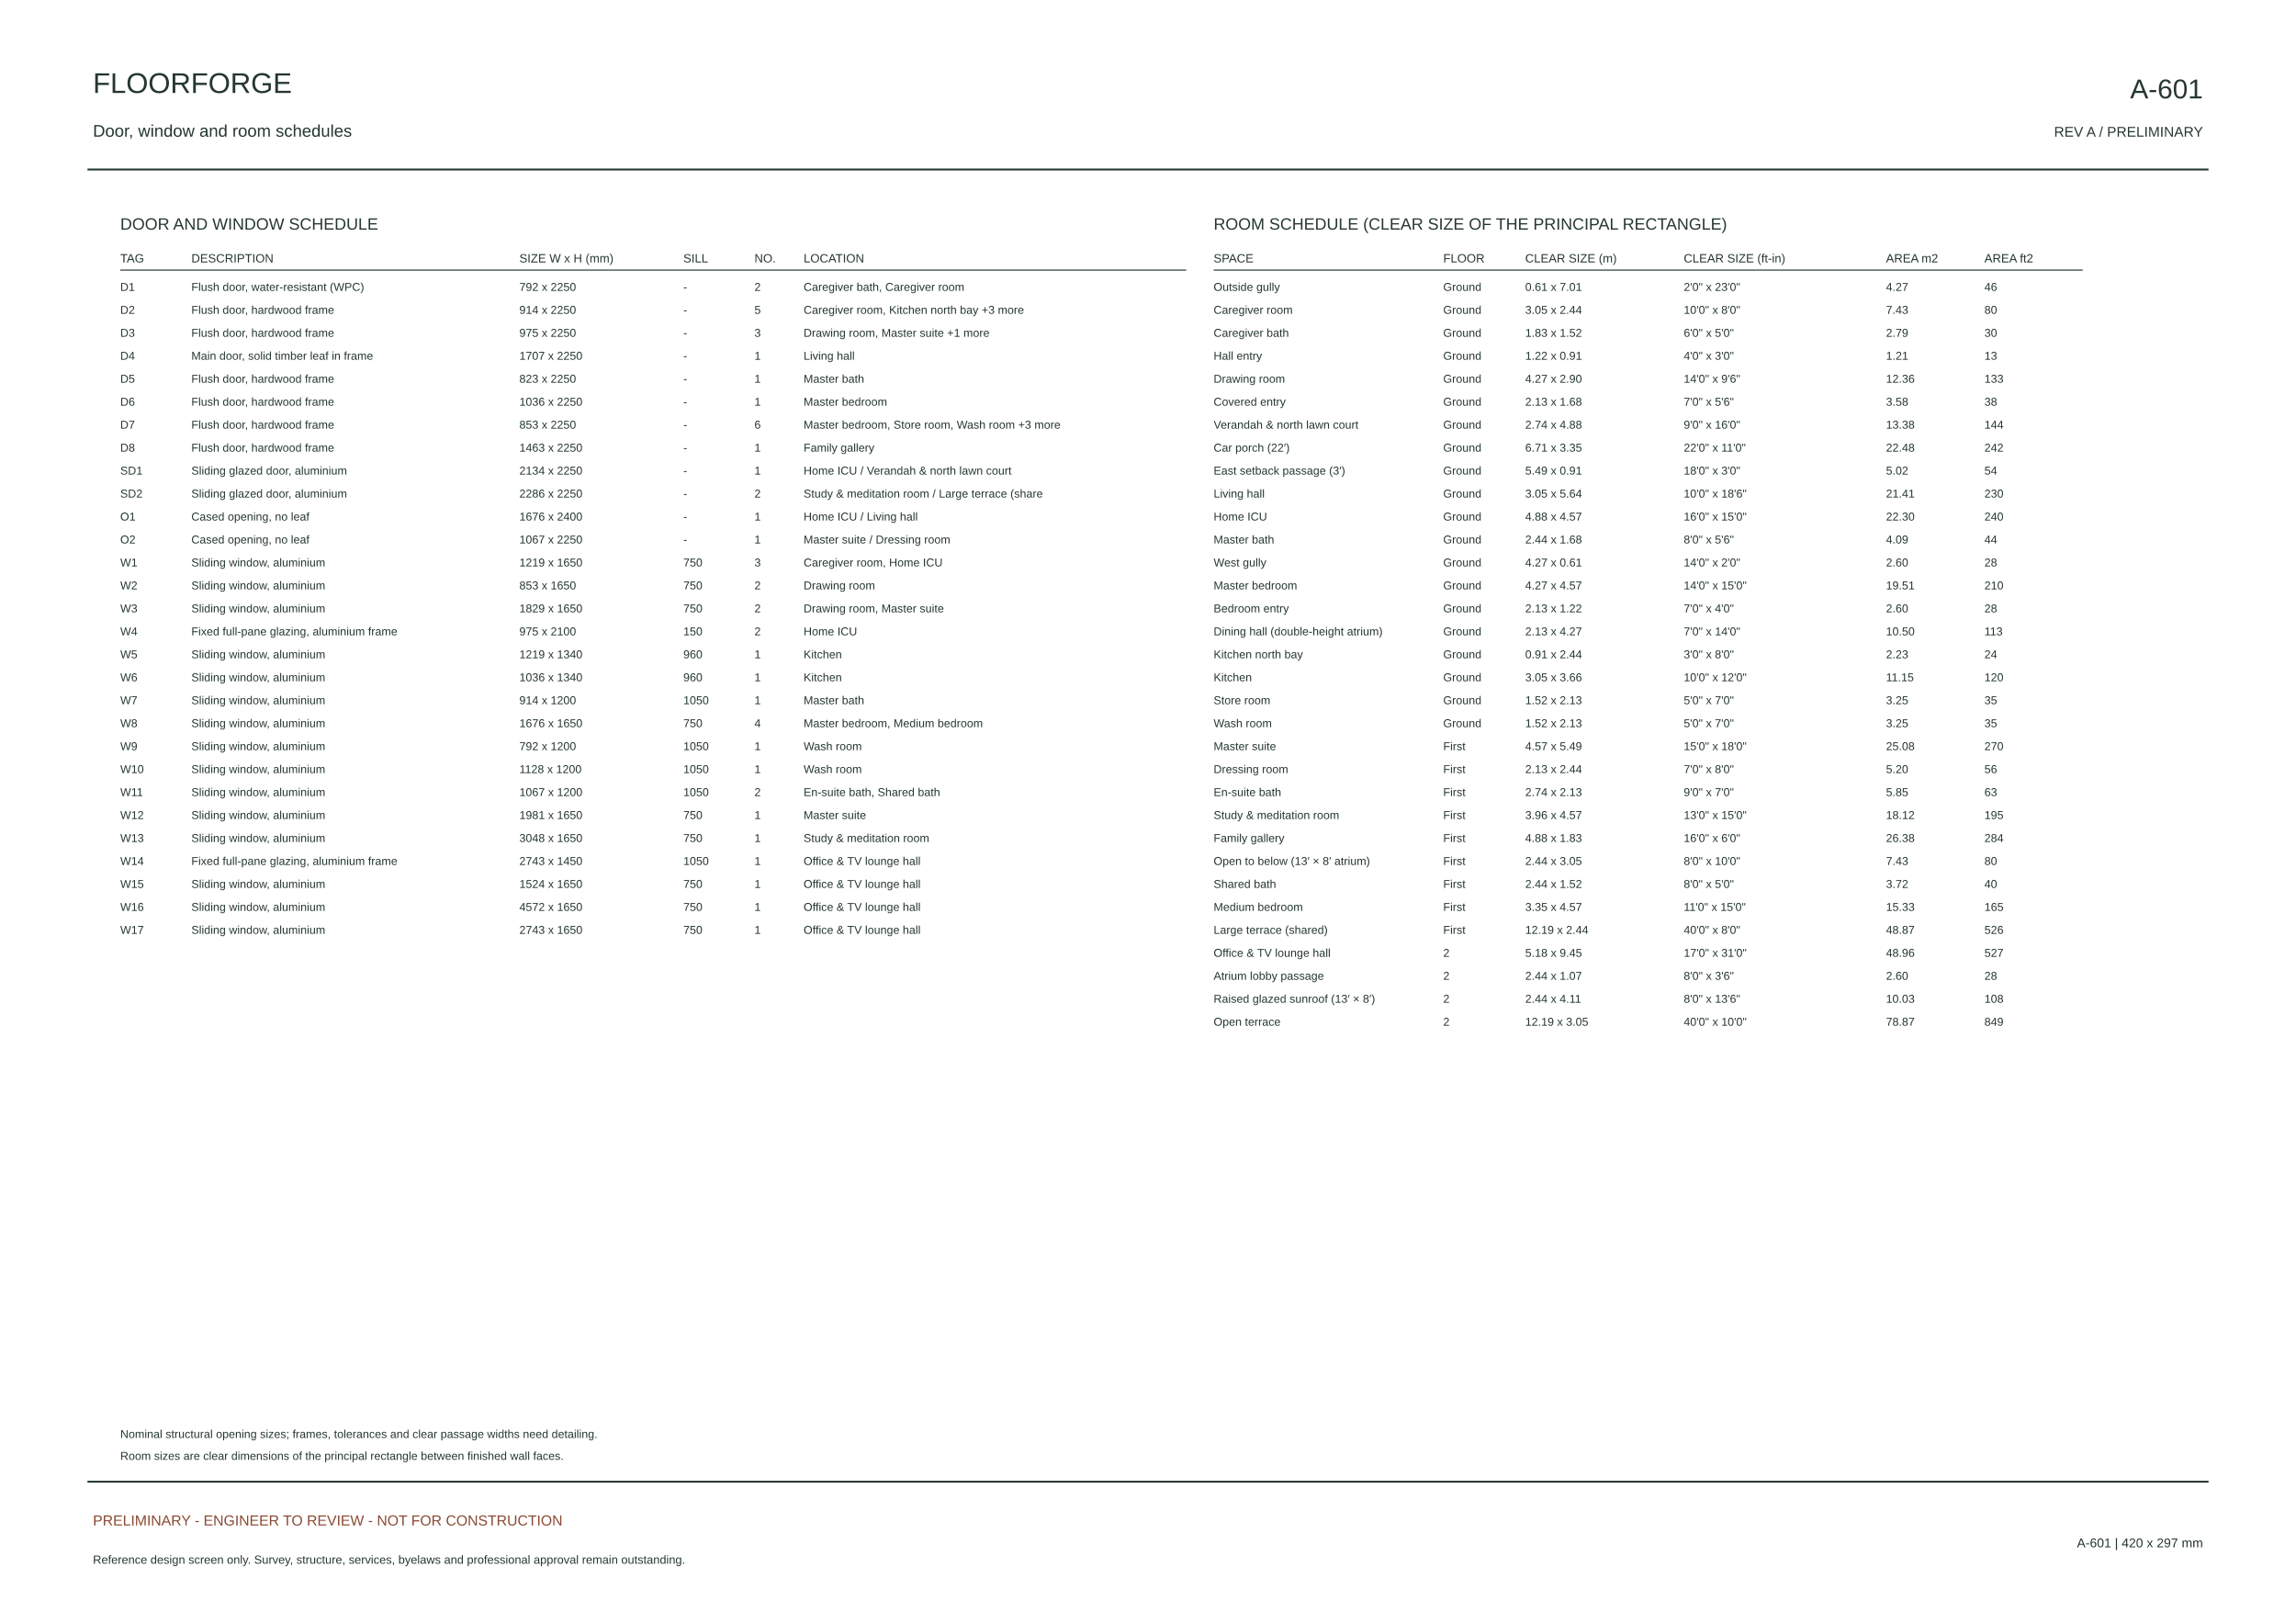
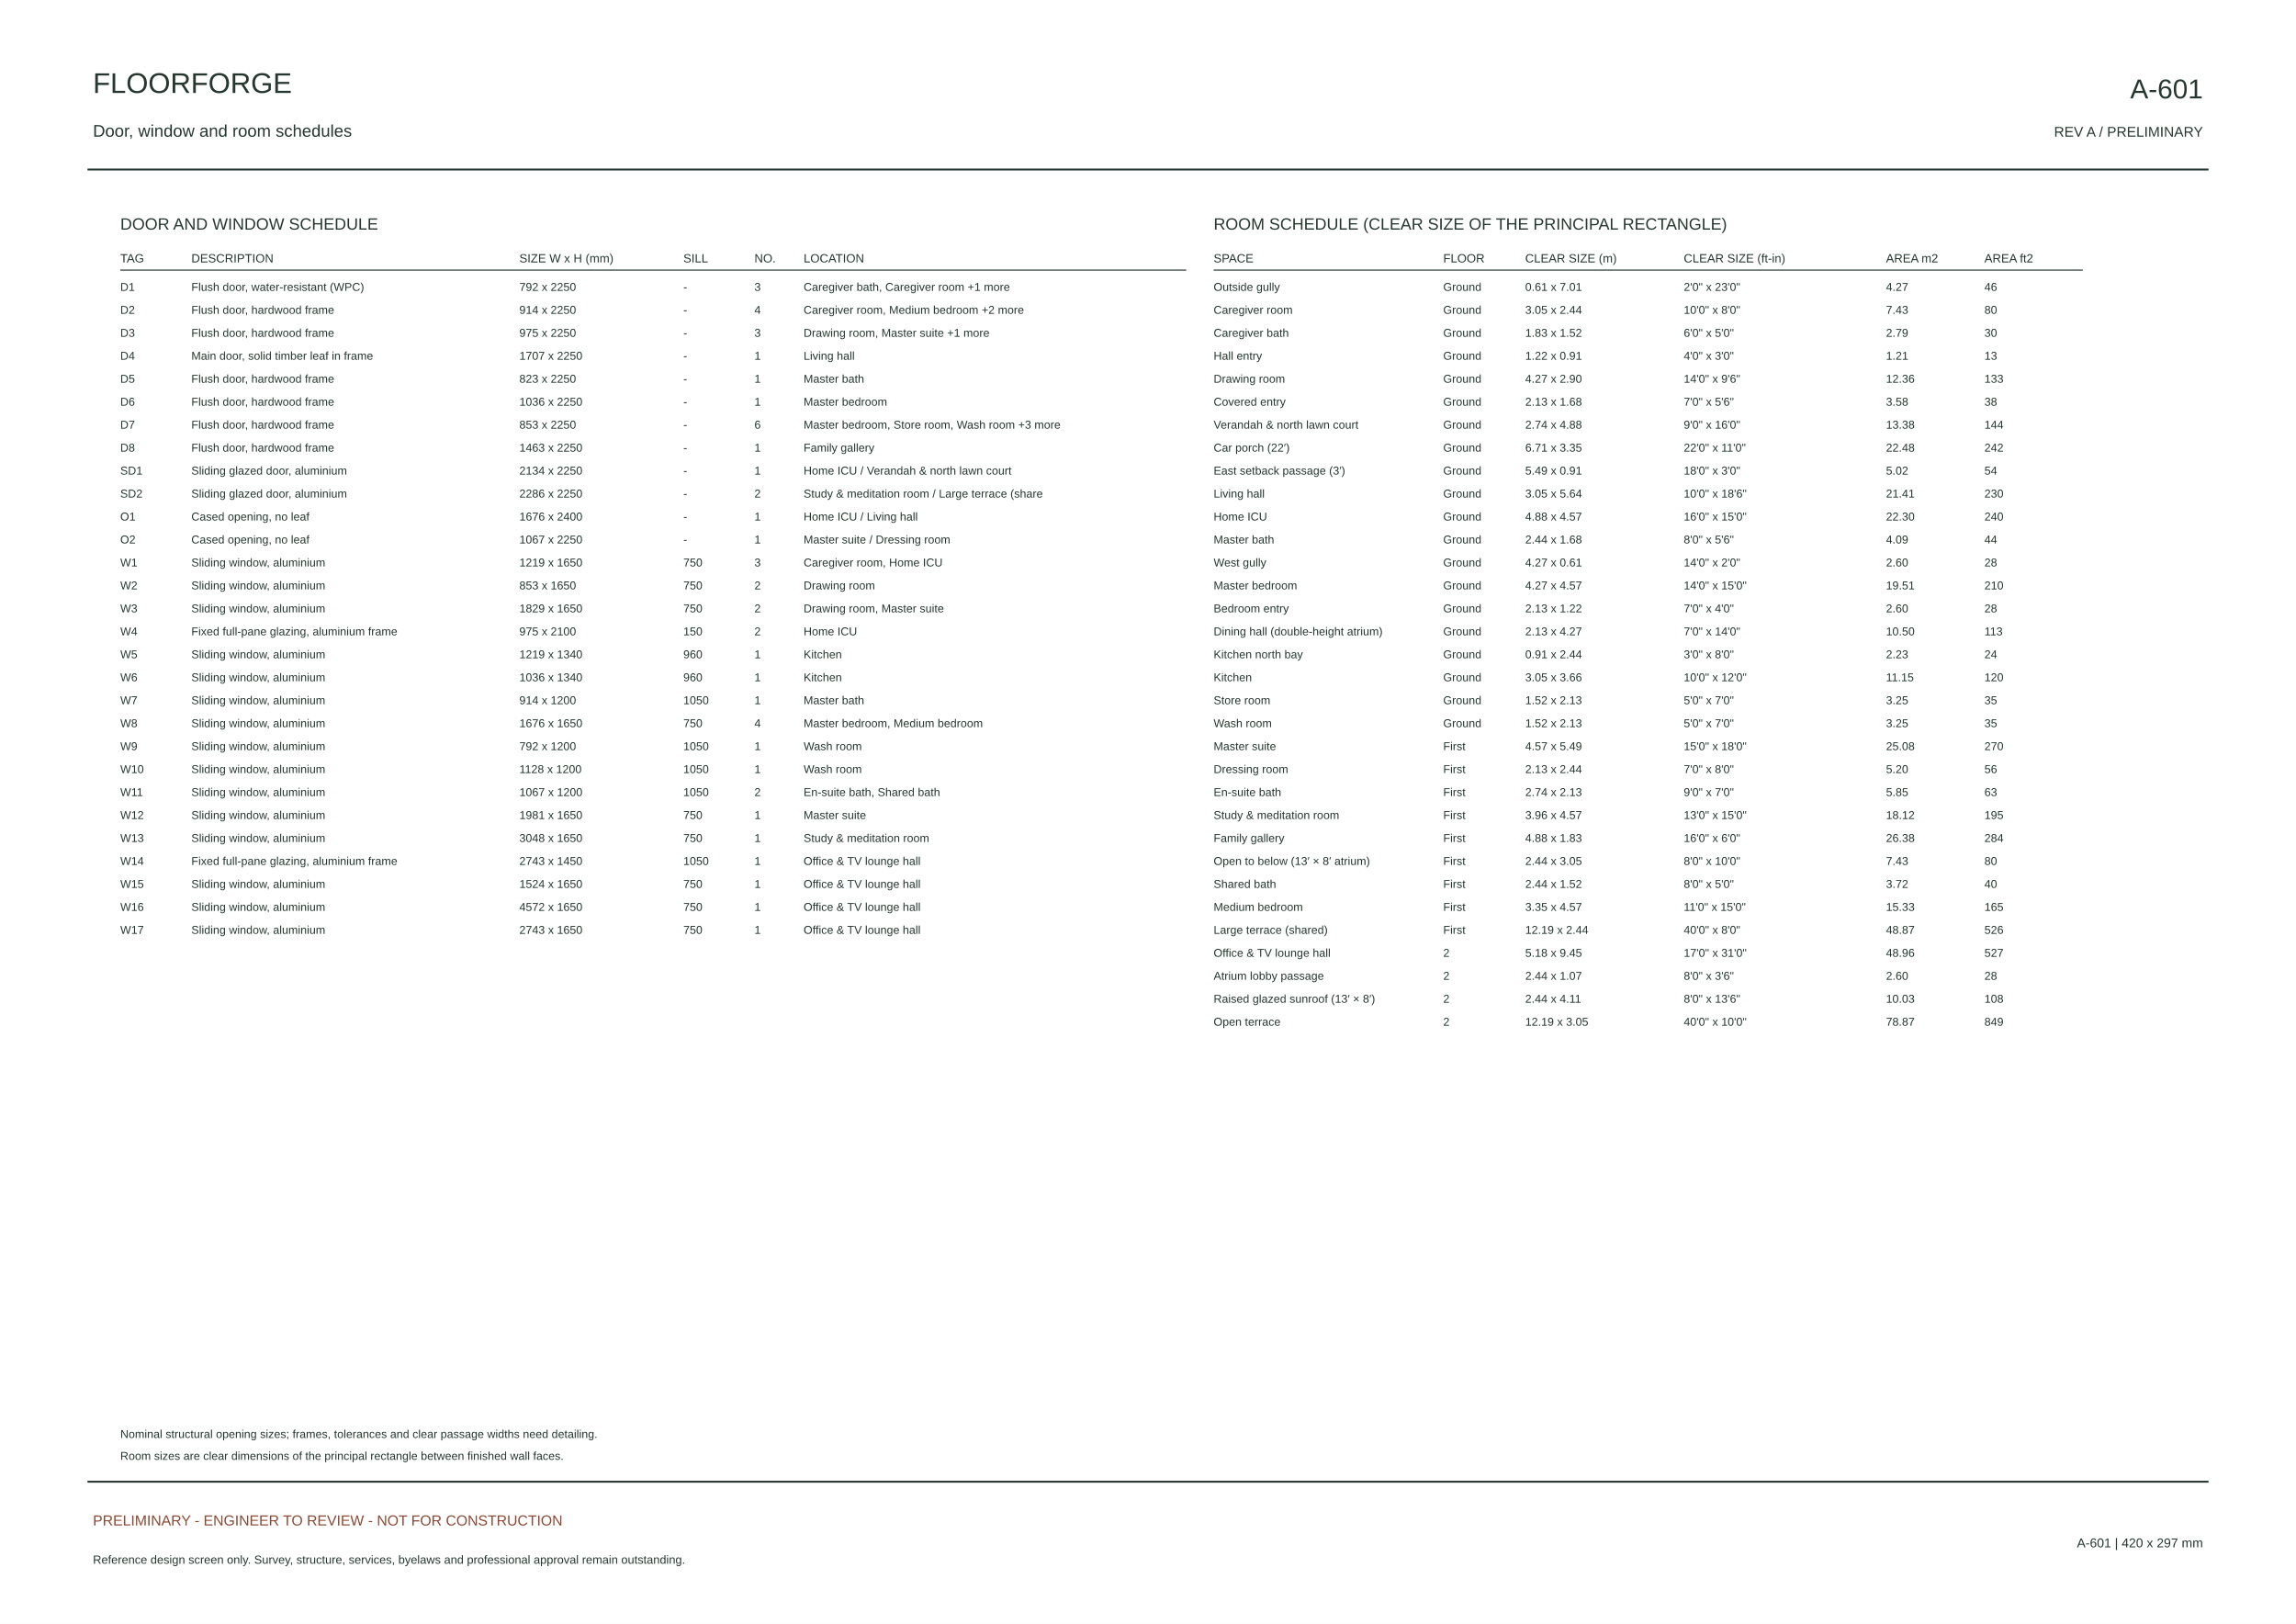
<svg xmlns="http://www.w3.org/2000/svg" width="420mm" height="297mm" viewBox="0 0 420 297">
  <rect width="420" height="297" fill="white" />
  <g font-family="Arial,Helvetica,sans-serif">
    <path d="M 16 31 H 404 M 16 271 H 404" stroke="#25372f" stroke-width=".35" />
    <text x="17" y="17" fill="#25372f" font-size="5.2" text-anchor="start">FLOORFORGE</text>
    <text x="17" y="25" fill="#25372f" font-size="3.1" text-anchor="start">Door, window and room schedules</text>
    <text x="403" y="18" fill="#25372f" font-size="5" text-anchor="end">A-601</text>
    <text x="403" y="25" fill="#25372f" font-size="2.6" text-anchor="end">REV A / PRELIMINARY</text>
    <text x="22" y="42" fill="#25372f" font-size="3" text-anchor="start">DOOR AND WINDOW SCHEDULE</text>
    <text x="22" y="48" fill="#25372f" font-size="2.2" text-anchor="start">TAG</text>
    <text x="35" y="48" fill="#25372f" font-size="2.2" text-anchor="start">DESCRIPTION</text>
    <text x="95" y="48" fill="#25372f" font-size="2.2" text-anchor="start">SIZE W x H (mm)</text>
    <text x="125" y="48" fill="#25372f" font-size="2.2" text-anchor="start">SILL</text>
    <text x="138" y="48" fill="#25372f" font-size="2.2" text-anchor="start">NO.</text>
    <text x="147" y="48" fill="#25372f" font-size="2.2" text-anchor="start">LOCATION</text>
    <path d="M 22 49.4 H 217" stroke="#25372f" stroke-width=".2" />
    <text x="22" y="53.2" fill="#25372f" font-size="2.1" text-anchor="start">D1</text>
    <text x="35" y="53.2" fill="#25372f" font-size="2.1" text-anchor="start">Flush door, water-resistant (WPC)</text>
    <text x="95" y="53.2" fill="#25372f" font-size="2.1" text-anchor="start">792 x 2250</text>
    <text x="125" y="53.2" fill="#25372f" font-size="2.1" text-anchor="start">-</text>
-     <text x="138" y="53.2" fill="#25372f" font-size="2.1" text-anchor="start">2</text>
-     <text x="147" y="53.2" fill="#25372f" font-size="2.1" text-anchor="start">Caregiver bath, Caregiver room</text>
+     <text x="138" y="53.2" fill="#25372f" font-size="2.1" text-anchor="start">3</text>
+     <text x="147" y="53.2" fill="#25372f" font-size="2.1" text-anchor="start">Caregiver bath, Caregiver room +1 more</text>
    <text x="22" y="57.4" fill="#25372f" font-size="2.1" text-anchor="start">D2</text>
    <text x="35" y="57.4" fill="#25372f" font-size="2.1" text-anchor="start">Flush door, hardwood frame</text>
    <text x="95" y="57.4" fill="#25372f" font-size="2.1" text-anchor="start">914 x 2250</text>
    <text x="125" y="57.4" fill="#25372f" font-size="2.1" text-anchor="start">-</text>
-     <text x="138" y="57.4" fill="#25372f" font-size="2.1" text-anchor="start">5</text>
-     <text x="147" y="57.4" fill="#25372f" font-size="2.1" text-anchor="start">Caregiver room, Kitchen north bay +3 more</text>
+     <text x="138" y="57.4" fill="#25372f" font-size="2.1" text-anchor="start">4</text>
+     <text x="147" y="57.4" fill="#25372f" font-size="2.1" text-anchor="start">Caregiver room, Medium bedroom +2 more</text>
    <text x="22" y="61.6" fill="#25372f" font-size="2.1" text-anchor="start">D3</text>
    <text x="35" y="61.6" fill="#25372f" font-size="2.1" text-anchor="start">Flush door, hardwood frame</text>
    <text x="95" y="61.6" fill="#25372f" font-size="2.1" text-anchor="start">975 x 2250</text>
    <text x="125" y="61.6" fill="#25372f" font-size="2.1" text-anchor="start">-</text>
    <text x="138" y="61.6" fill="#25372f" font-size="2.1" text-anchor="start">3</text>
    <text x="147" y="61.6" fill="#25372f" font-size="2.1" text-anchor="start">Drawing room, Master suite +1 more</text>
    <text x="22" y="65.8" fill="#25372f" font-size="2.1" text-anchor="start">D4</text>
    <text x="35" y="65.8" fill="#25372f" font-size="2.1" text-anchor="start">Main door, solid timber leaf in frame</text>
    <text x="95" y="65.8" fill="#25372f" font-size="2.1" text-anchor="start">1707 x 2250</text>
    <text x="125" y="65.8" fill="#25372f" font-size="2.1" text-anchor="start">-</text>
    <text x="138" y="65.8" fill="#25372f" font-size="2.1" text-anchor="start">1</text>
    <text x="147" y="65.8" fill="#25372f" font-size="2.1" text-anchor="start">Living hall</text>
    <text x="22" y="70" fill="#25372f" font-size="2.1" text-anchor="start">D5</text>
    <text x="35" y="70" fill="#25372f" font-size="2.1" text-anchor="start">Flush door, hardwood frame</text>
    <text x="95" y="70" fill="#25372f" font-size="2.1" text-anchor="start">823 x 2250</text>
    <text x="125" y="70" fill="#25372f" font-size="2.1" text-anchor="start">-</text>
    <text x="138" y="70" fill="#25372f" font-size="2.1" text-anchor="start">1</text>
    <text x="147" y="70" fill="#25372f" font-size="2.1" text-anchor="start">Master bath</text>
    <text x="22" y="74.2" fill="#25372f" font-size="2.1" text-anchor="start">D6</text>
    <text x="35" y="74.2" fill="#25372f" font-size="2.1" text-anchor="start">Flush door, hardwood frame</text>
    <text x="95" y="74.2" fill="#25372f" font-size="2.1" text-anchor="start">1036 x 2250</text>
    <text x="125" y="74.2" fill="#25372f" font-size="2.1" text-anchor="start">-</text>
    <text x="138" y="74.2" fill="#25372f" font-size="2.1" text-anchor="start">1</text>
    <text x="147" y="74.2" fill="#25372f" font-size="2.1" text-anchor="start">Master bedroom</text>
    <text x="22" y="78.4" fill="#25372f" font-size="2.1" text-anchor="start">D7</text>
    <text x="35" y="78.4" fill="#25372f" font-size="2.1" text-anchor="start">Flush door, hardwood frame</text>
    <text x="95" y="78.4" fill="#25372f" font-size="2.1" text-anchor="start">853 x 2250</text>
    <text x="125" y="78.4" fill="#25372f" font-size="2.1" text-anchor="start">-</text>
    <text x="138" y="78.4" fill="#25372f" font-size="2.1" text-anchor="start">6</text>
    <text x="147" y="78.4" fill="#25372f" font-size="2.1" text-anchor="start">Master bedroom, Store room, Wash room +3 more</text>
    <text x="22" y="82.6" fill="#25372f" font-size="2.1" text-anchor="start">D8</text>
    <text x="35" y="82.6" fill="#25372f" font-size="2.1" text-anchor="start">Flush door, hardwood frame</text>
    <text x="95" y="82.6" fill="#25372f" font-size="2.1" text-anchor="start">1463 x 2250</text>
    <text x="125" y="82.6" fill="#25372f" font-size="2.1" text-anchor="start">-</text>
    <text x="138" y="82.6" fill="#25372f" font-size="2.1" text-anchor="start">1</text>
    <text x="147" y="82.6" fill="#25372f" font-size="2.1" text-anchor="start">Family gallery</text>
    <text x="22" y="86.8" fill="#25372f" font-size="2.1" text-anchor="start">SD1</text>
    <text x="35" y="86.8" fill="#25372f" font-size="2.1" text-anchor="start">Sliding glazed door, aluminium</text>
    <text x="95" y="86.8" fill="#25372f" font-size="2.1" text-anchor="start">2134 x 2250</text>
    <text x="125" y="86.8" fill="#25372f" font-size="2.1" text-anchor="start">-</text>
    <text x="138" y="86.8" fill="#25372f" font-size="2.1" text-anchor="start">1</text>
    <text x="147" y="86.8" fill="#25372f" font-size="2.1" text-anchor="start">Home ICU / Verandah &amp; north lawn court</text>
    <text x="22" y="91" fill="#25372f" font-size="2.1" text-anchor="start">SD2</text>
    <text x="35" y="91" fill="#25372f" font-size="2.1" text-anchor="start">Sliding glazed door, aluminium</text>
    <text x="95" y="91" fill="#25372f" font-size="2.1" text-anchor="start">2286 x 2250</text>
    <text x="125" y="91" fill="#25372f" font-size="2.1" text-anchor="start">-</text>
    <text x="138" y="91" fill="#25372f" font-size="2.1" text-anchor="start">2</text>
    <text x="147" y="91" fill="#25372f" font-size="2.1" text-anchor="start">Study &amp; meditation room / Large terrace (share</text>
    <text x="22" y="95.2" fill="#25372f" font-size="2.1" text-anchor="start">O1</text>
    <text x="35" y="95.2" fill="#25372f" font-size="2.1" text-anchor="start">Cased opening, no leaf</text>
    <text x="95" y="95.2" fill="#25372f" font-size="2.1" text-anchor="start">1676 x 2400</text>
    <text x="125" y="95.2" fill="#25372f" font-size="2.1" text-anchor="start">-</text>
    <text x="138" y="95.2" fill="#25372f" font-size="2.1" text-anchor="start">1</text>
    <text x="147" y="95.2" fill="#25372f" font-size="2.1" text-anchor="start">Home ICU / Living hall</text>
    <text x="22" y="99.4" fill="#25372f" font-size="2.1" text-anchor="start">O2</text>
    <text x="35" y="99.4" fill="#25372f" font-size="2.1" text-anchor="start">Cased opening, no leaf</text>
    <text x="95" y="99.4" fill="#25372f" font-size="2.1" text-anchor="start">1067 x 2250</text>
    <text x="125" y="99.4" fill="#25372f" font-size="2.1" text-anchor="start">-</text>
    <text x="138" y="99.4" fill="#25372f" font-size="2.1" text-anchor="start">1</text>
    <text x="147" y="99.4" fill="#25372f" font-size="2.1" text-anchor="start">Master suite / Dressing room</text>
    <text x="22" y="103.6" fill="#25372f" font-size="2.1" text-anchor="start">W1</text>
    <text x="35" y="103.6" fill="#25372f" font-size="2.1" text-anchor="start">Sliding window, aluminium</text>
    <text x="95" y="103.6" fill="#25372f" font-size="2.1" text-anchor="start">1219 x 1650</text>
    <text x="125" y="103.6" fill="#25372f" font-size="2.1" text-anchor="start">750</text>
    <text x="138" y="103.6" fill="#25372f" font-size="2.1" text-anchor="start">3</text>
    <text x="147" y="103.6" fill="#25372f" font-size="2.1" text-anchor="start">Caregiver room, Home ICU</text>
    <text x="22" y="107.8" fill="#25372f" font-size="2.1" text-anchor="start">W2</text>
    <text x="35" y="107.8" fill="#25372f" font-size="2.1" text-anchor="start">Sliding window, aluminium</text>
    <text x="95" y="107.8" fill="#25372f" font-size="2.1" text-anchor="start">853 x 1650</text>
    <text x="125" y="107.8" fill="#25372f" font-size="2.1" text-anchor="start">750</text>
    <text x="138" y="107.8" fill="#25372f" font-size="2.1" text-anchor="start">2</text>
    <text x="147" y="107.8" fill="#25372f" font-size="2.1" text-anchor="start">Drawing room</text>
    <text x="22" y="112" fill="#25372f" font-size="2.1" text-anchor="start">W3</text>
    <text x="35" y="112" fill="#25372f" font-size="2.1" text-anchor="start">Sliding window, aluminium</text>
    <text x="95" y="112" fill="#25372f" font-size="2.1" text-anchor="start">1829 x 1650</text>
    <text x="125" y="112" fill="#25372f" font-size="2.1" text-anchor="start">750</text>
    <text x="138" y="112" fill="#25372f" font-size="2.1" text-anchor="start">2</text>
    <text x="147" y="112" fill="#25372f" font-size="2.1" text-anchor="start">Drawing room, Master suite</text>
    <text x="22" y="116.2" fill="#25372f" font-size="2.1" text-anchor="start">W4</text>
    <text x="35" y="116.2" fill="#25372f" font-size="2.1" text-anchor="start">Fixed full-pane glazing, aluminium frame</text>
    <text x="95" y="116.2" fill="#25372f" font-size="2.1" text-anchor="start">975 x 2100</text>
    <text x="125" y="116.2" fill="#25372f" font-size="2.1" text-anchor="start">150</text>
    <text x="138" y="116.2" fill="#25372f" font-size="2.1" text-anchor="start">2</text>
    <text x="147" y="116.2" fill="#25372f" font-size="2.1" text-anchor="start">Home ICU</text>
    <text x="22" y="120.4" fill="#25372f" font-size="2.1" text-anchor="start">W5</text>
    <text x="35" y="120.4" fill="#25372f" font-size="2.1" text-anchor="start">Sliding window, aluminium</text>
    <text x="95" y="120.4" fill="#25372f" font-size="2.1" text-anchor="start">1219 x 1340</text>
    <text x="125" y="120.4" fill="#25372f" font-size="2.1" text-anchor="start">960</text>
    <text x="138" y="120.4" fill="#25372f" font-size="2.1" text-anchor="start">1</text>
    <text x="147" y="120.4" fill="#25372f" font-size="2.1" text-anchor="start">Kitchen</text>
    <text x="22" y="124.6" fill="#25372f" font-size="2.1" text-anchor="start">W6</text>
    <text x="35" y="124.6" fill="#25372f" font-size="2.1" text-anchor="start">Sliding window, aluminium</text>
    <text x="95" y="124.6" fill="#25372f" font-size="2.1" text-anchor="start">1036 x 1340</text>
    <text x="125" y="124.6" fill="#25372f" font-size="2.1" text-anchor="start">960</text>
    <text x="138" y="124.6" fill="#25372f" font-size="2.1" text-anchor="start">1</text>
    <text x="147" y="124.6" fill="#25372f" font-size="2.1" text-anchor="start">Kitchen</text>
    <text x="22" y="128.8" fill="#25372f" font-size="2.1" text-anchor="start">W7</text>
    <text x="35" y="128.8" fill="#25372f" font-size="2.1" text-anchor="start">Sliding window, aluminium</text>
    <text x="95" y="128.8" fill="#25372f" font-size="2.1" text-anchor="start">914 x 1200</text>
    <text x="125" y="128.8" fill="#25372f" font-size="2.1" text-anchor="start">1050</text>
    <text x="138" y="128.8" fill="#25372f" font-size="2.1" text-anchor="start">1</text>
    <text x="147" y="128.8" fill="#25372f" font-size="2.1" text-anchor="start">Master bath</text>
    <text x="22" y="133" fill="#25372f" font-size="2.1" text-anchor="start">W8</text>
    <text x="35" y="133" fill="#25372f" font-size="2.1" text-anchor="start">Sliding window, aluminium</text>
    <text x="95" y="133" fill="#25372f" font-size="2.1" text-anchor="start">1676 x 1650</text>
    <text x="125" y="133" fill="#25372f" font-size="2.1" text-anchor="start">750</text>
    <text x="138" y="133" fill="#25372f" font-size="2.1" text-anchor="start">4</text>
    <text x="147" y="133" fill="#25372f" font-size="2.1" text-anchor="start">Master bedroom, Medium bedroom</text>
    <text x="22" y="137.2" fill="#25372f" font-size="2.1" text-anchor="start">W9</text>
    <text x="35" y="137.2" fill="#25372f" font-size="2.1" text-anchor="start">Sliding window, aluminium</text>
    <text x="95" y="137.2" fill="#25372f" font-size="2.1" text-anchor="start">792 x 1200</text>
    <text x="125" y="137.2" fill="#25372f" font-size="2.1" text-anchor="start">1050</text>
    <text x="138" y="137.2" fill="#25372f" font-size="2.1" text-anchor="start">1</text>
    <text x="147" y="137.2" fill="#25372f" font-size="2.1" text-anchor="start">Wash room</text>
    <text x="22" y="141.4" fill="#25372f" font-size="2.1" text-anchor="start">W10</text>
    <text x="35" y="141.4" fill="#25372f" font-size="2.1" text-anchor="start">Sliding window, aluminium</text>
    <text x="95" y="141.4" fill="#25372f" font-size="2.1" text-anchor="start">1128 x 1200</text>
    <text x="125" y="141.4" fill="#25372f" font-size="2.1" text-anchor="start">1050</text>
    <text x="138" y="141.4" fill="#25372f" font-size="2.1" text-anchor="start">1</text>
    <text x="147" y="141.4" fill="#25372f" font-size="2.1" text-anchor="start">Wash room</text>
    <text x="22" y="145.6" fill="#25372f" font-size="2.1" text-anchor="start">W11</text>
    <text x="35" y="145.6" fill="#25372f" font-size="2.1" text-anchor="start">Sliding window, aluminium</text>
    <text x="95" y="145.6" fill="#25372f" font-size="2.1" text-anchor="start">1067 x 1200</text>
    <text x="125" y="145.6" fill="#25372f" font-size="2.1" text-anchor="start">1050</text>
    <text x="138" y="145.6" fill="#25372f" font-size="2.1" text-anchor="start">2</text>
    <text x="147" y="145.6" fill="#25372f" font-size="2.1" text-anchor="start">En-suite bath, Shared bath</text>
    <text x="22" y="149.8" fill="#25372f" font-size="2.1" text-anchor="start">W12</text>
    <text x="35" y="149.8" fill="#25372f" font-size="2.1" text-anchor="start">Sliding window, aluminium</text>
    <text x="95" y="149.8" fill="#25372f" font-size="2.1" text-anchor="start">1981 x 1650</text>
    <text x="125" y="149.8" fill="#25372f" font-size="2.1" text-anchor="start">750</text>
    <text x="138" y="149.8" fill="#25372f" font-size="2.1" text-anchor="start">1</text>
    <text x="147" y="149.8" fill="#25372f" font-size="2.1" text-anchor="start">Master suite</text>
    <text x="22" y="154" fill="#25372f" font-size="2.1" text-anchor="start">W13</text>
    <text x="35" y="154" fill="#25372f" font-size="2.1" text-anchor="start">Sliding window, aluminium</text>
    <text x="95" y="154" fill="#25372f" font-size="2.1" text-anchor="start">3048 x 1650</text>
    <text x="125" y="154" fill="#25372f" font-size="2.1" text-anchor="start">750</text>
    <text x="138" y="154" fill="#25372f" font-size="2.1" text-anchor="start">1</text>
    <text x="147" y="154" fill="#25372f" font-size="2.1" text-anchor="start">Study &amp; meditation room</text>
    <text x="22" y="158.2" fill="#25372f" font-size="2.1" text-anchor="start">W14</text>
    <text x="35" y="158.2" fill="#25372f" font-size="2.1" text-anchor="start">Fixed full-pane glazing, aluminium frame</text>
    <text x="95" y="158.2" fill="#25372f" font-size="2.1" text-anchor="start">2743 x 1450</text>
    <text x="125" y="158.2" fill="#25372f" font-size="2.1" text-anchor="start">1050</text>
    <text x="138" y="158.2" fill="#25372f" font-size="2.1" text-anchor="start">1</text>
    <text x="147" y="158.2" fill="#25372f" font-size="2.1" text-anchor="start">Office &amp; TV lounge hall</text>
    <text x="22" y="162.4" fill="#25372f" font-size="2.1" text-anchor="start">W15</text>
    <text x="35" y="162.4" fill="#25372f" font-size="2.1" text-anchor="start">Sliding window, aluminium</text>
    <text x="95" y="162.4" fill="#25372f" font-size="2.1" text-anchor="start">1524 x 1650</text>
    <text x="125" y="162.4" fill="#25372f" font-size="2.1" text-anchor="start">750</text>
    <text x="138" y="162.4" fill="#25372f" font-size="2.1" text-anchor="start">1</text>
    <text x="147" y="162.4" fill="#25372f" font-size="2.1" text-anchor="start">Office &amp; TV lounge hall</text>
    <text x="22" y="166.6" fill="#25372f" font-size="2.1" text-anchor="start">W16</text>
    <text x="35" y="166.6" fill="#25372f" font-size="2.1" text-anchor="start">Sliding window, aluminium</text>
    <text x="95" y="166.6" fill="#25372f" font-size="2.1" text-anchor="start">4572 x 1650</text>
    <text x="125" y="166.6" fill="#25372f" font-size="2.1" text-anchor="start">750</text>
    <text x="138" y="166.6" fill="#25372f" font-size="2.1" text-anchor="start">1</text>
    <text x="147" y="166.6" fill="#25372f" font-size="2.1" text-anchor="start">Office &amp; TV lounge hall</text>
    <text x="22" y="170.8" fill="#25372f" font-size="2.1" text-anchor="start">W17</text>
    <text x="35" y="170.8" fill="#25372f" font-size="2.1" text-anchor="start">Sliding window, aluminium</text>
    <text x="95" y="170.8" fill="#25372f" font-size="2.1" text-anchor="start">2743 x 1650</text>
    <text x="125" y="170.8" fill="#25372f" font-size="2.1" text-anchor="start">750</text>
    <text x="138" y="170.8" fill="#25372f" font-size="2.1" text-anchor="start">1</text>
    <text x="147" y="170.8" fill="#25372f" font-size="2.1" text-anchor="start">Office &amp; TV lounge hall</text>
    <text x="222" y="42" fill="#25372f" font-size="3" text-anchor="start">ROOM SCHEDULE (CLEAR SIZE OF THE PRINCIPAL RECTANGLE)</text>
    <text x="222" y="48" fill="#25372f" font-size="2.2" text-anchor="start">SPACE</text>
    <text x="264" y="48" fill="#25372f" font-size="2.2" text-anchor="start">FLOOR</text>
    <text x="279" y="48" fill="#25372f" font-size="2.2" text-anchor="start">CLEAR SIZE (m)</text>
    <text x="308" y="48" fill="#25372f" font-size="2.2" text-anchor="start">CLEAR SIZE (ft-in)</text>
    <text x="345" y="48" fill="#25372f" font-size="2.2" text-anchor="start">AREA m2</text>
    <text x="363" y="48" fill="#25372f" font-size="2.2" text-anchor="start">AREA ft2</text>
    <path d="M 222 49.4 H 381" stroke="#25372f" stroke-width=".2" />
    <text x="222" y="53.2" fill="#25372f" font-size="2.1" text-anchor="start">Outside gully</text>
    <text x="264" y="53.2" fill="#25372f" font-size="2.1" text-anchor="start">Ground</text>
    <text x="279" y="53.2" fill="#25372f" font-size="2.1" text-anchor="start">0.61 x 7.01</text>
    <text x="308" y="53.2" fill="#25372f" font-size="2.1" text-anchor="start">2'0" x 23'0"</text>
    <text x="345" y="53.2" fill="#25372f" font-size="2.1" text-anchor="start">4.27</text>
    <text x="363" y="53.2" fill="#25372f" font-size="2.1" text-anchor="start">46</text>
    <text x="222" y="57.4" fill="#25372f" font-size="2.1" text-anchor="start">Caregiver room</text>
    <text x="264" y="57.4" fill="#25372f" font-size="2.1" text-anchor="start">Ground</text>
    <text x="279" y="57.4" fill="#25372f" font-size="2.1" text-anchor="start">3.05 x 2.44</text>
    <text x="308" y="57.4" fill="#25372f" font-size="2.1" text-anchor="start">10'0" x 8'0"</text>
    <text x="345" y="57.4" fill="#25372f" font-size="2.1" text-anchor="start">7.43</text>
    <text x="363" y="57.4" fill="#25372f" font-size="2.1" text-anchor="start">80</text>
    <text x="222" y="61.6" fill="#25372f" font-size="2.1" text-anchor="start">Caregiver bath</text>
    <text x="264" y="61.6" fill="#25372f" font-size="2.1" text-anchor="start">Ground</text>
    <text x="279" y="61.6" fill="#25372f" font-size="2.1" text-anchor="start">1.83 x 1.52</text>
    <text x="308" y="61.6" fill="#25372f" font-size="2.1" text-anchor="start">6'0" x 5'0"</text>
    <text x="345" y="61.6" fill="#25372f" font-size="2.1" text-anchor="start">2.79</text>
    <text x="363" y="61.6" fill="#25372f" font-size="2.1" text-anchor="start">30</text>
    <text x="222" y="65.8" fill="#25372f" font-size="2.1" text-anchor="start">Hall entry</text>
    <text x="264" y="65.8" fill="#25372f" font-size="2.1" text-anchor="start">Ground</text>
    <text x="279" y="65.8" fill="#25372f" font-size="2.1" text-anchor="start">1.22 x 0.91</text>
    <text x="308" y="65.8" fill="#25372f" font-size="2.1" text-anchor="start">4'0" x 3'0"</text>
    <text x="345" y="65.8" fill="#25372f" font-size="2.1" text-anchor="start">1.21</text>
    <text x="363" y="65.8" fill="#25372f" font-size="2.1" text-anchor="start">13</text>
    <text x="222" y="70" fill="#25372f" font-size="2.1" text-anchor="start">Drawing room</text>
    <text x="264" y="70" fill="#25372f" font-size="2.1" text-anchor="start">Ground</text>
    <text x="279" y="70" fill="#25372f" font-size="2.1" text-anchor="start">4.27 x 2.90</text>
    <text x="308" y="70" fill="#25372f" font-size="2.1" text-anchor="start">14'0" x 9'6"</text>
    <text x="345" y="70" fill="#25372f" font-size="2.1" text-anchor="start">12.36</text>
    <text x="363" y="70" fill="#25372f" font-size="2.1" text-anchor="start">133</text>
    <text x="222" y="74.2" fill="#25372f" font-size="2.1" text-anchor="start">Covered entry</text>
    <text x="264" y="74.2" fill="#25372f" font-size="2.1" text-anchor="start">Ground</text>
    <text x="279" y="74.2" fill="#25372f" font-size="2.1" text-anchor="start">2.13 x 1.68</text>
    <text x="308" y="74.2" fill="#25372f" font-size="2.1" text-anchor="start">7'0" x 5'6"</text>
    <text x="345" y="74.2" fill="#25372f" font-size="2.1" text-anchor="start">3.58</text>
    <text x="363" y="74.2" fill="#25372f" font-size="2.1" text-anchor="start">38</text>
    <text x="222" y="78.4" fill="#25372f" font-size="2.1" text-anchor="start">Verandah &amp; north lawn court</text>
    <text x="264" y="78.4" fill="#25372f" font-size="2.1" text-anchor="start">Ground</text>
    <text x="279" y="78.4" fill="#25372f" font-size="2.1" text-anchor="start">2.74 x 4.88</text>
    <text x="308" y="78.4" fill="#25372f" font-size="2.1" text-anchor="start">9'0" x 16'0"</text>
    <text x="345" y="78.4" fill="#25372f" font-size="2.1" text-anchor="start">13.38</text>
    <text x="363" y="78.4" fill="#25372f" font-size="2.1" text-anchor="start">144</text>
    <text x="222" y="82.6" fill="#25372f" font-size="2.1" text-anchor="start">Car porch (22′)</text>
    <text x="264" y="82.6" fill="#25372f" font-size="2.1" text-anchor="start">Ground</text>
    <text x="279" y="82.6" fill="#25372f" font-size="2.1" text-anchor="start">6.71 x 3.35</text>
    <text x="308" y="82.6" fill="#25372f" font-size="2.1" text-anchor="start">22'0" x 11'0"</text>
    <text x="345" y="82.6" fill="#25372f" font-size="2.1" text-anchor="start">22.48</text>
    <text x="363" y="82.6" fill="#25372f" font-size="2.1" text-anchor="start">242</text>
    <text x="222" y="86.8" fill="#25372f" font-size="2.1" text-anchor="start">East setback passage (3′)</text>
    <text x="264" y="86.8" fill="#25372f" font-size="2.1" text-anchor="start">Ground</text>
    <text x="279" y="86.8" fill="#25372f" font-size="2.1" text-anchor="start">5.49 x 0.91</text>
    <text x="308" y="86.8" fill="#25372f" font-size="2.1" text-anchor="start">18'0" x 3'0"</text>
    <text x="345" y="86.8" fill="#25372f" font-size="2.1" text-anchor="start">5.02</text>
    <text x="363" y="86.8" fill="#25372f" font-size="2.1" text-anchor="start">54</text>
    <text x="222" y="91" fill="#25372f" font-size="2.1" text-anchor="start">Living hall</text>
    <text x="264" y="91" fill="#25372f" font-size="2.1" text-anchor="start">Ground</text>
    <text x="279" y="91" fill="#25372f" font-size="2.1" text-anchor="start">3.05 x 5.64</text>
    <text x="308" y="91" fill="#25372f" font-size="2.1" text-anchor="start">10'0" x 18'6"</text>
    <text x="345" y="91" fill="#25372f" font-size="2.1" text-anchor="start">21.41</text>
    <text x="363" y="91" fill="#25372f" font-size="2.1" text-anchor="start">230</text>
    <text x="222" y="95.2" fill="#25372f" font-size="2.1" text-anchor="start">Home ICU</text>
    <text x="264" y="95.2" fill="#25372f" font-size="2.1" text-anchor="start">Ground</text>
    <text x="279" y="95.2" fill="#25372f" font-size="2.1" text-anchor="start">4.88 x 4.57</text>
    <text x="308" y="95.2" fill="#25372f" font-size="2.1" text-anchor="start">16'0" x 15'0"</text>
    <text x="345" y="95.2" fill="#25372f" font-size="2.1" text-anchor="start">22.30</text>
    <text x="363" y="95.2" fill="#25372f" font-size="2.1" text-anchor="start">240</text>
    <text x="222" y="99.4" fill="#25372f" font-size="2.1" text-anchor="start">Master bath</text>
    <text x="264" y="99.4" fill="#25372f" font-size="2.1" text-anchor="start">Ground</text>
    <text x="279" y="99.4" fill="#25372f" font-size="2.1" text-anchor="start">2.44 x 1.68</text>
    <text x="308" y="99.4" fill="#25372f" font-size="2.1" text-anchor="start">8'0" x 5'6"</text>
    <text x="345" y="99.4" fill="#25372f" font-size="2.1" text-anchor="start">4.09</text>
    <text x="363" y="99.4" fill="#25372f" font-size="2.1" text-anchor="start">44</text>
    <text x="222" y="103.6" fill="#25372f" font-size="2.1" text-anchor="start">West gully</text>
    <text x="264" y="103.6" fill="#25372f" font-size="2.1" text-anchor="start">Ground</text>
    <text x="279" y="103.6" fill="#25372f" font-size="2.1" text-anchor="start">4.27 x 0.61</text>
    <text x="308" y="103.6" fill="#25372f" font-size="2.1" text-anchor="start">14'0" x 2'0"</text>
    <text x="345" y="103.6" fill="#25372f" font-size="2.1" text-anchor="start">2.60</text>
    <text x="363" y="103.6" fill="#25372f" font-size="2.1" text-anchor="start">28</text>
    <text x="222" y="107.8" fill="#25372f" font-size="2.1" text-anchor="start">Master bedroom</text>
    <text x="264" y="107.8" fill="#25372f" font-size="2.1" text-anchor="start">Ground</text>
    <text x="279" y="107.8" fill="#25372f" font-size="2.1" text-anchor="start">4.27 x 4.57</text>
    <text x="308" y="107.8" fill="#25372f" font-size="2.1" text-anchor="start">14'0" x 15'0"</text>
    <text x="345" y="107.8" fill="#25372f" font-size="2.1" text-anchor="start">19.51</text>
    <text x="363" y="107.8" fill="#25372f" font-size="2.1" text-anchor="start">210</text>
    <text x="222" y="112" fill="#25372f" font-size="2.1" text-anchor="start">Bedroom entry</text>
    <text x="264" y="112" fill="#25372f" font-size="2.1" text-anchor="start">Ground</text>
    <text x="279" y="112" fill="#25372f" font-size="2.1" text-anchor="start">2.13 x 1.22</text>
    <text x="308" y="112" fill="#25372f" font-size="2.1" text-anchor="start">7'0" x 4'0"</text>
    <text x="345" y="112" fill="#25372f" font-size="2.1" text-anchor="start">2.60</text>
    <text x="363" y="112" fill="#25372f" font-size="2.1" text-anchor="start">28</text>
    <text x="222" y="116.2" fill="#25372f" font-size="2.1" text-anchor="start">Dining hall (double-height atrium)</text>
    <text x="264" y="116.2" fill="#25372f" font-size="2.1" text-anchor="start">Ground</text>
    <text x="279" y="116.2" fill="#25372f" font-size="2.1" text-anchor="start">2.13 x 4.27</text>
    <text x="308" y="116.2" fill="#25372f" font-size="2.1" text-anchor="start">7'0" x 14'0"</text>
    <text x="345" y="116.2" fill="#25372f" font-size="2.1" text-anchor="start">10.50</text>
    <text x="363" y="116.2" fill="#25372f" font-size="2.1" text-anchor="start">113</text>
    <text x="222" y="120.4" fill="#25372f" font-size="2.1" text-anchor="start">Kitchen north bay</text>
    <text x="264" y="120.4" fill="#25372f" font-size="2.1" text-anchor="start">Ground</text>
    <text x="279" y="120.4" fill="#25372f" font-size="2.1" text-anchor="start">0.91 x 2.44</text>
    <text x="308" y="120.4" fill="#25372f" font-size="2.1" text-anchor="start">3'0" x 8'0"</text>
    <text x="345" y="120.4" fill="#25372f" font-size="2.1" text-anchor="start">2.23</text>
    <text x="363" y="120.4" fill="#25372f" font-size="2.1" text-anchor="start">24</text>
    <text x="222" y="124.6" fill="#25372f" font-size="2.1" text-anchor="start">Kitchen</text>
    <text x="264" y="124.6" fill="#25372f" font-size="2.1" text-anchor="start">Ground</text>
    <text x="279" y="124.6" fill="#25372f" font-size="2.1" text-anchor="start">3.05 x 3.66</text>
    <text x="308" y="124.6" fill="#25372f" font-size="2.1" text-anchor="start">10'0" x 12'0"</text>
    <text x="345" y="124.6" fill="#25372f" font-size="2.1" text-anchor="start">11.15</text>
    <text x="363" y="124.6" fill="#25372f" font-size="2.1" text-anchor="start">120</text>
    <text x="222" y="128.8" fill="#25372f" font-size="2.1" text-anchor="start">Store room</text>
    <text x="264" y="128.8" fill="#25372f" font-size="2.1" text-anchor="start">Ground</text>
    <text x="279" y="128.8" fill="#25372f" font-size="2.1" text-anchor="start">1.52 x 2.13</text>
    <text x="308" y="128.8" fill="#25372f" font-size="2.1" text-anchor="start">5'0" x 7'0"</text>
    <text x="345" y="128.8" fill="#25372f" font-size="2.1" text-anchor="start">3.25</text>
    <text x="363" y="128.8" fill="#25372f" font-size="2.1" text-anchor="start">35</text>
    <text x="222" y="133" fill="#25372f" font-size="2.1" text-anchor="start">Wash room</text>
    <text x="264" y="133" fill="#25372f" font-size="2.1" text-anchor="start">Ground</text>
    <text x="279" y="133" fill="#25372f" font-size="2.1" text-anchor="start">1.52 x 2.13</text>
    <text x="308" y="133" fill="#25372f" font-size="2.1" text-anchor="start">5'0" x 7'0"</text>
    <text x="345" y="133" fill="#25372f" font-size="2.1" text-anchor="start">3.25</text>
    <text x="363" y="133" fill="#25372f" font-size="2.1" text-anchor="start">35</text>
    <text x="222" y="137.2" fill="#25372f" font-size="2.1" text-anchor="start">Master suite</text>
    <text x="264" y="137.2" fill="#25372f" font-size="2.1" text-anchor="start">First</text>
    <text x="279" y="137.2" fill="#25372f" font-size="2.1" text-anchor="start">4.57 x 5.49</text>
    <text x="308" y="137.2" fill="#25372f" font-size="2.1" text-anchor="start">15'0" x 18'0"</text>
    <text x="345" y="137.2" fill="#25372f" font-size="2.1" text-anchor="start">25.08</text>
    <text x="363" y="137.2" fill="#25372f" font-size="2.1" text-anchor="start">270</text>
    <text x="222" y="141.4" fill="#25372f" font-size="2.1" text-anchor="start">Dressing room</text>
    <text x="264" y="141.4" fill="#25372f" font-size="2.1" text-anchor="start">First</text>
    <text x="279" y="141.4" fill="#25372f" font-size="2.1" text-anchor="start">2.13 x 2.44</text>
    <text x="308" y="141.4" fill="#25372f" font-size="2.1" text-anchor="start">7'0" x 8'0"</text>
    <text x="345" y="141.4" fill="#25372f" font-size="2.1" text-anchor="start">5.20</text>
    <text x="363" y="141.4" fill="#25372f" font-size="2.1" text-anchor="start">56</text>
    <text x="222" y="145.6" fill="#25372f" font-size="2.1" text-anchor="start">En-suite bath</text>
    <text x="264" y="145.6" fill="#25372f" font-size="2.1" text-anchor="start">First</text>
    <text x="279" y="145.6" fill="#25372f" font-size="2.1" text-anchor="start">2.74 x 2.13</text>
    <text x="308" y="145.6" fill="#25372f" font-size="2.1" text-anchor="start">9'0" x 7'0"</text>
    <text x="345" y="145.6" fill="#25372f" font-size="2.1" text-anchor="start">5.85</text>
    <text x="363" y="145.6" fill="#25372f" font-size="2.1" text-anchor="start">63</text>
    <text x="222" y="149.8" fill="#25372f" font-size="2.1" text-anchor="start">Study &amp; meditation room</text>
    <text x="264" y="149.8" fill="#25372f" font-size="2.1" text-anchor="start">First</text>
    <text x="279" y="149.8" fill="#25372f" font-size="2.1" text-anchor="start">3.96 x 4.57</text>
    <text x="308" y="149.8" fill="#25372f" font-size="2.1" text-anchor="start">13'0" x 15'0"</text>
    <text x="345" y="149.8" fill="#25372f" font-size="2.1" text-anchor="start">18.12</text>
    <text x="363" y="149.8" fill="#25372f" font-size="2.1" text-anchor="start">195</text>
    <text x="222" y="154" fill="#25372f" font-size="2.1" text-anchor="start">Family gallery</text>
    <text x="264" y="154" fill="#25372f" font-size="2.1" text-anchor="start">First</text>
    <text x="279" y="154" fill="#25372f" font-size="2.1" text-anchor="start">4.88 x 1.83</text>
    <text x="308" y="154" fill="#25372f" font-size="2.1" text-anchor="start">16'0" x 6'0"</text>
    <text x="345" y="154" fill="#25372f" font-size="2.1" text-anchor="start">26.38</text>
    <text x="363" y="154" fill="#25372f" font-size="2.1" text-anchor="start">284</text>
    <text x="222" y="158.2" fill="#25372f" font-size="2.1" text-anchor="start">Open to below (13′ × 8′ atrium)</text>
    <text x="264" y="158.2" fill="#25372f" font-size="2.1" text-anchor="start">First</text>
    <text x="279" y="158.2" fill="#25372f" font-size="2.1" text-anchor="start">2.44 x 3.05</text>
    <text x="308" y="158.2" fill="#25372f" font-size="2.1" text-anchor="start">8'0" x 10'0"</text>
    <text x="345" y="158.2" fill="#25372f" font-size="2.1" text-anchor="start">7.43</text>
    <text x="363" y="158.2" fill="#25372f" font-size="2.1" text-anchor="start">80</text>
    <text x="222" y="162.4" fill="#25372f" font-size="2.1" text-anchor="start">Shared bath</text>
    <text x="264" y="162.4" fill="#25372f" font-size="2.1" text-anchor="start">First</text>
    <text x="279" y="162.4" fill="#25372f" font-size="2.1" text-anchor="start">2.44 x 1.52</text>
    <text x="308" y="162.4" fill="#25372f" font-size="2.1" text-anchor="start">8'0" x 5'0"</text>
    <text x="345" y="162.4" fill="#25372f" font-size="2.1" text-anchor="start">3.72</text>
    <text x="363" y="162.4" fill="#25372f" font-size="2.1" text-anchor="start">40</text>
    <text x="222" y="166.6" fill="#25372f" font-size="2.1" text-anchor="start">Medium bedroom</text>
    <text x="264" y="166.6" fill="#25372f" font-size="2.1" text-anchor="start">First</text>
    <text x="279" y="166.6" fill="#25372f" font-size="2.1" text-anchor="start">3.35 x 4.57</text>
    <text x="308" y="166.6" fill="#25372f" font-size="2.1" text-anchor="start">11'0" x 15'0"</text>
    <text x="345" y="166.6" fill="#25372f" font-size="2.1" text-anchor="start">15.33</text>
    <text x="363" y="166.6" fill="#25372f" font-size="2.1" text-anchor="start">165</text>
    <text x="222" y="170.8" fill="#25372f" font-size="2.1" text-anchor="start">Large terrace (shared)</text>
    <text x="264" y="170.8" fill="#25372f" font-size="2.1" text-anchor="start">First</text>
    <text x="279" y="170.8" fill="#25372f" font-size="2.1" text-anchor="start">12.19 x 2.44</text>
    <text x="308" y="170.8" fill="#25372f" font-size="2.1" text-anchor="start">40'0" x 8'0"</text>
    <text x="345" y="170.8" fill="#25372f" font-size="2.1" text-anchor="start">48.87</text>
    <text x="363" y="170.8" fill="#25372f" font-size="2.1" text-anchor="start">526</text>
    <text x="222" y="175" fill="#25372f" font-size="2.1" text-anchor="start">Office &amp; TV lounge hall</text>
    <text x="264" y="175" fill="#25372f" font-size="2.1" text-anchor="start">2</text>
    <text x="279" y="175" fill="#25372f" font-size="2.1" text-anchor="start">5.18 x 9.45</text>
    <text x="308" y="175" fill="#25372f" font-size="2.1" text-anchor="start">17'0" x 31'0"</text>
    <text x="345" y="175" fill="#25372f" font-size="2.1" text-anchor="start">48.96</text>
    <text x="363" y="175" fill="#25372f" font-size="2.1" text-anchor="start">527</text>
    <text x="222" y="179.2" fill="#25372f" font-size="2.1" text-anchor="start">Atrium lobby passage</text>
    <text x="264" y="179.2" fill="#25372f" font-size="2.1" text-anchor="start">2</text>
    <text x="279" y="179.2" fill="#25372f" font-size="2.1" text-anchor="start">2.44 x 1.07</text>
    <text x="308" y="179.2" fill="#25372f" font-size="2.1" text-anchor="start">8'0" x 3'6"</text>
    <text x="345" y="179.2" fill="#25372f" font-size="2.1" text-anchor="start">2.60</text>
    <text x="363" y="179.2" fill="#25372f" font-size="2.1" text-anchor="start">28</text>
    <text x="222" y="183.4" fill="#25372f" font-size="2.1" text-anchor="start">Raised glazed sunroof (13′ × 8′)</text>
    <text x="264" y="183.4" fill="#25372f" font-size="2.1" text-anchor="start">2</text>
    <text x="279" y="183.4" fill="#25372f" font-size="2.1" text-anchor="start">2.44 x 4.11</text>
    <text x="308" y="183.4" fill="#25372f" font-size="2.1" text-anchor="start">8'0" x 13'6"</text>
    <text x="345" y="183.4" fill="#25372f" font-size="2.1" text-anchor="start">10.03</text>
    <text x="363" y="183.4" fill="#25372f" font-size="2.1" text-anchor="start">108</text>
    <text x="222" y="187.6" fill="#25372f" font-size="2.1" text-anchor="start">Open terrace</text>
    <text x="264" y="187.6" fill="#25372f" font-size="2.1" text-anchor="start">2</text>
    <text x="279" y="187.6" fill="#25372f" font-size="2.1" text-anchor="start">12.19 x 3.05</text>
    <text x="308" y="187.6" fill="#25372f" font-size="2.1" text-anchor="start">40'0" x 10'0"</text>
    <text x="345" y="187.6" fill="#25372f" font-size="2.1" text-anchor="start">78.87</text>
    <text x="363" y="187.6" fill="#25372f" font-size="2.1" text-anchor="start">849</text>
    <text x="22" y="263" fill="#25372f" font-size="2.1" text-anchor="start">Nominal structural opening sizes; frames, tolerances and clear passage widths need detailing.</text>
    <text x="22" y="267" fill="#25372f" font-size="2.1" text-anchor="start">Room sizes are clear dimensions of the principal rectangle between finished wall faces.</text>
    <text x="17" y="279" fill="#8a4933" font-size="2.65" text-anchor="start">PRELIMINARY - ENGINEER TO REVIEW - NOT FOR CONSTRUCTION</text>
    <text x="17" y="286" fill="#25372f" font-size="2.15" text-anchor="start">Reference design screen only. Survey, structure, services, byelaws and professional approval remain outstanding.</text>
    <text x="403" y="283" fill="#25372f" font-size="2.35" text-anchor="end">A-601  |  420 x 297 mm</text>
  </g>
</svg>
